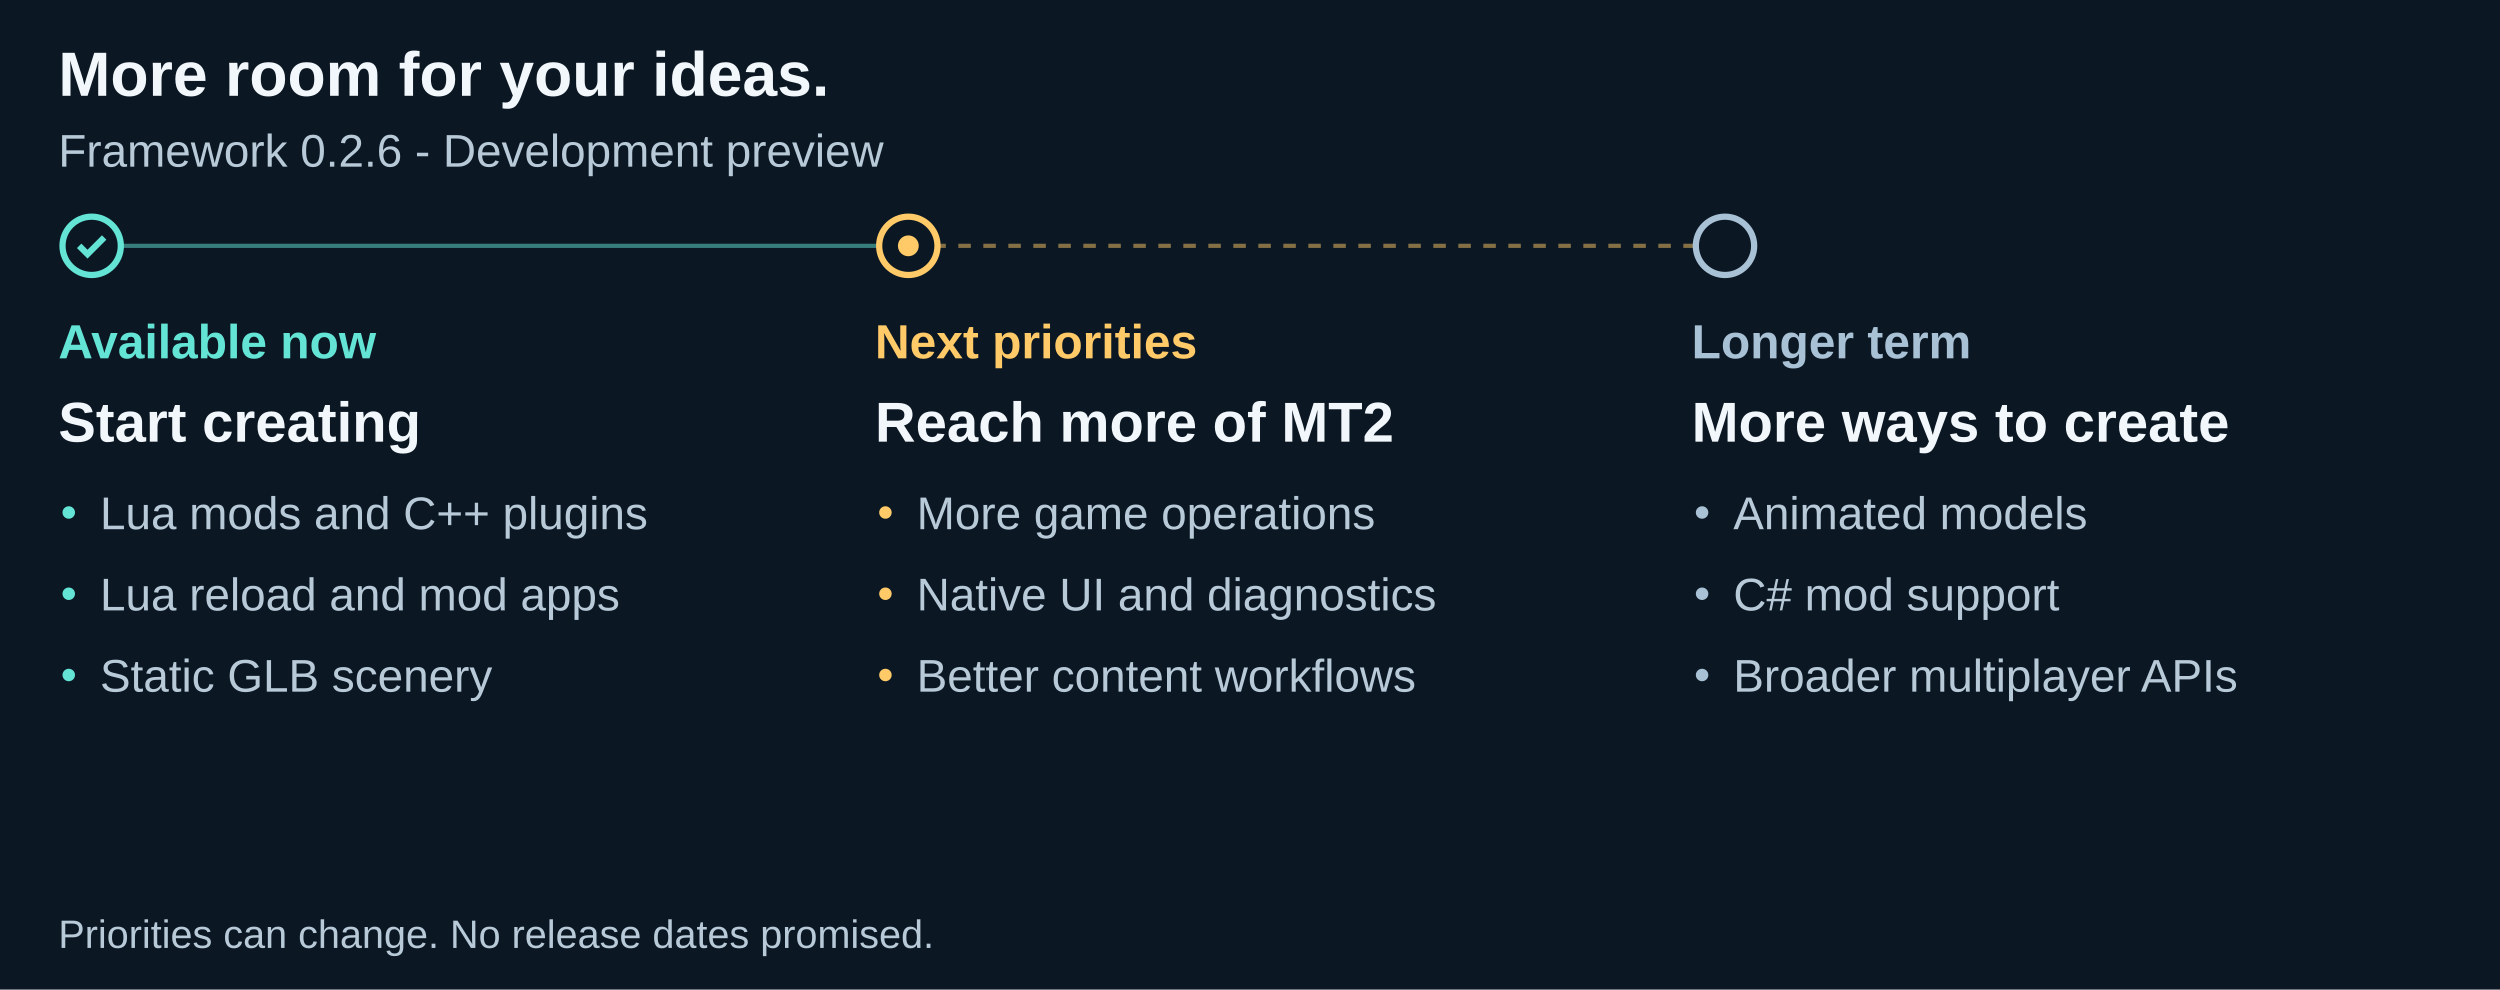
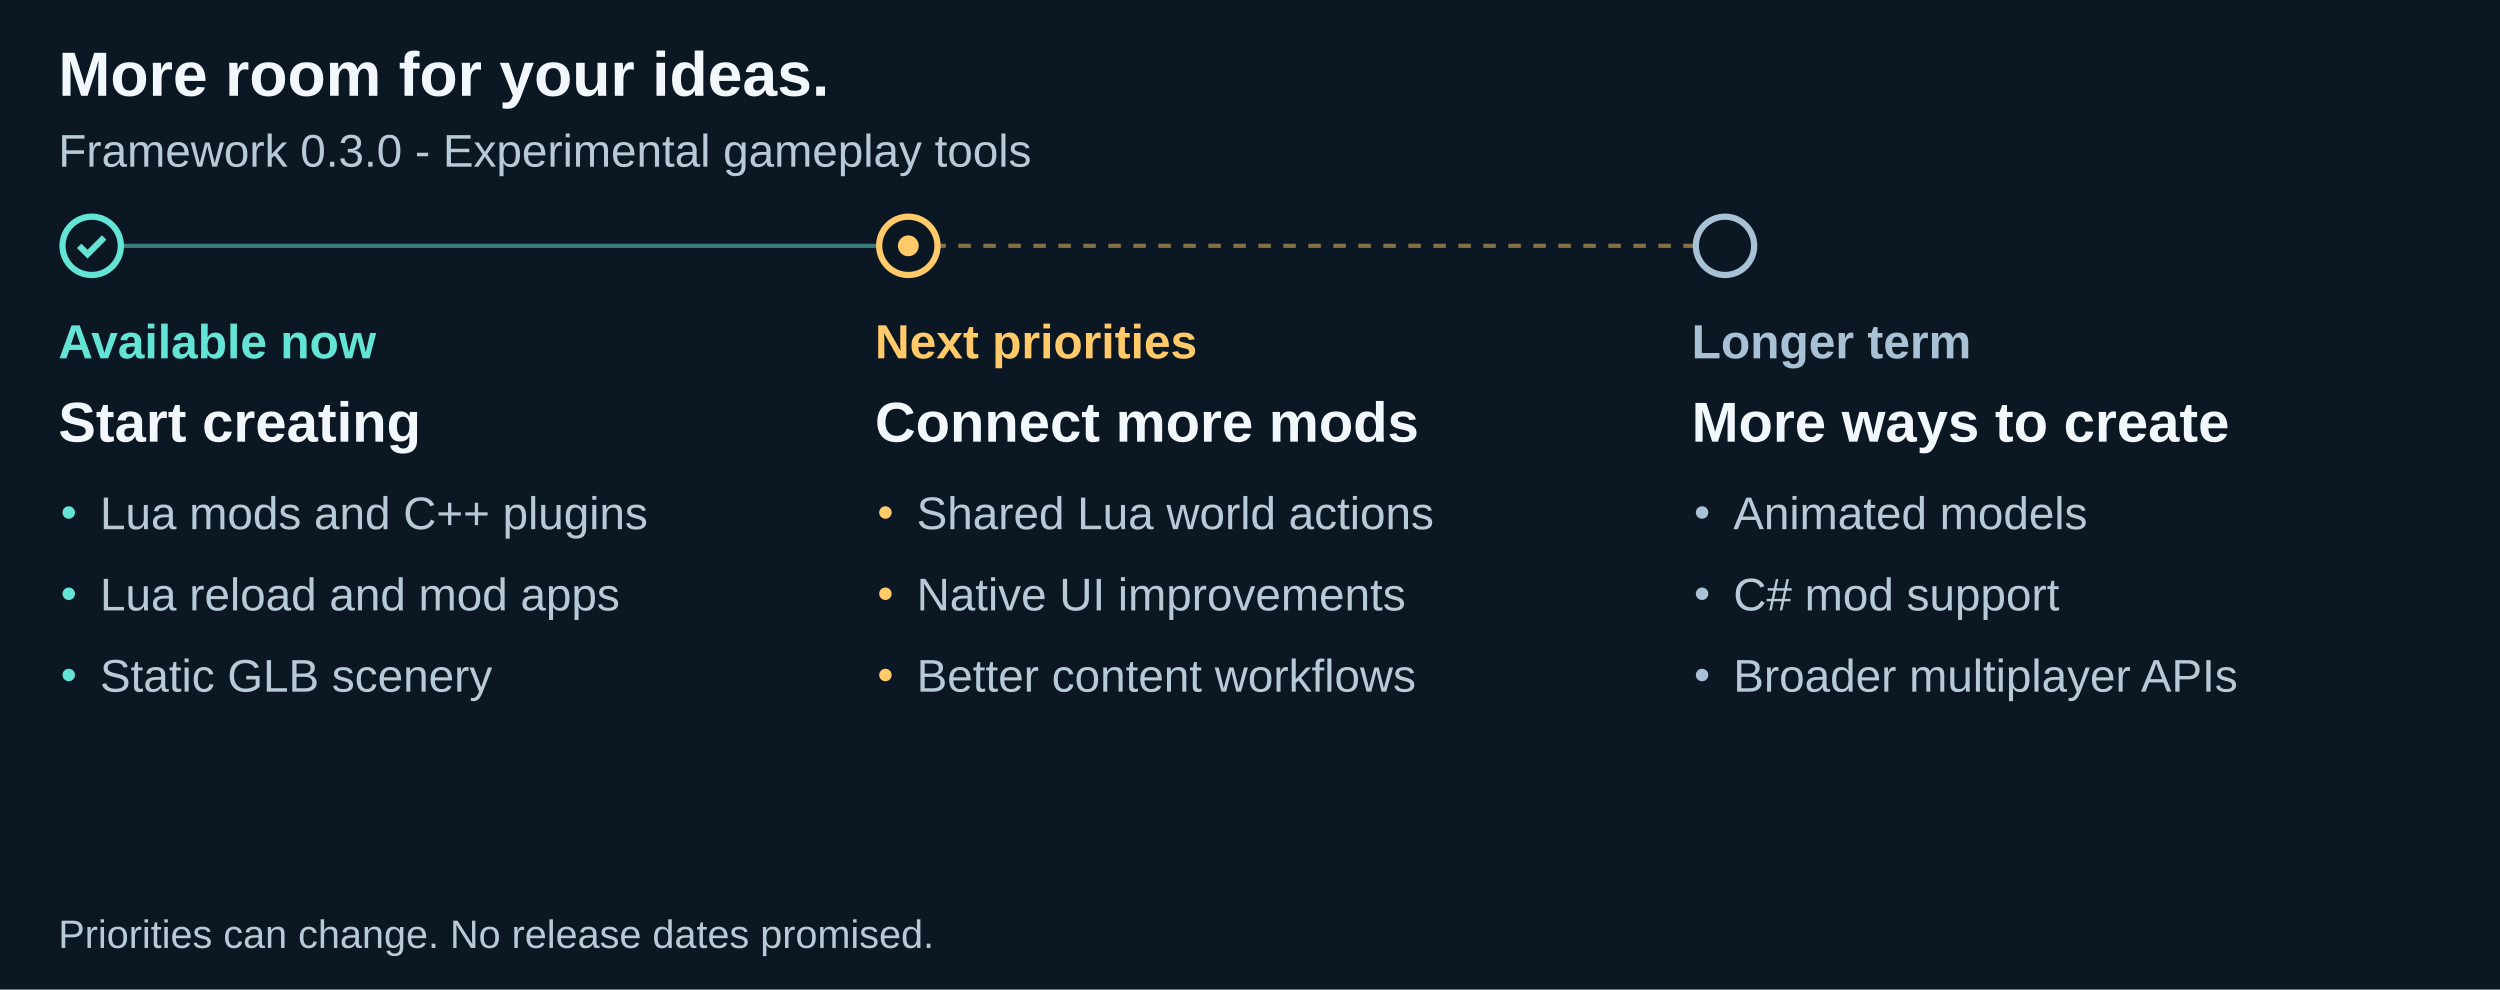
<svg xmlns="http://www.w3.org/2000/svg" width="1200" height="475" viewBox="0 0 1200 475" role="img" aria-labelledby="title description">
  <path fill="#0b1723" d="M0 0h1200v475H0z" />
  <g font-family="Arial">
    <text x="28" y="46" font-family="Arial" font-size="30" fill="#f2f7fb" font-weight="700">More room for your ideas.</text>
-     <text x="28" y="80" font-family="Arial" font-size="22" fill="#b8cad8" font-weight="400">Framework 0.2.6 - Development preview</text>
+     <text x="28" y="80" font-family="Arial" font-size="22" fill="#b8cad8" font-weight="400">Framework 0.3.0 - Experimental gameplay tools</text>
    <path d="M44 118h392" stroke="#64e4d5" stroke-width="2" stroke-dasharray="0" opacity=".5" />
    <circle cx="44" cy="118" r="14" fill="#0b1723" stroke="#64e4d5" stroke-width="3" />
    <path d="m38 118 4 4 8-8" fill="none" stroke="#64e4d5" stroke-width="3" />
    <text x="28" y="172" font-family="Arial" font-size="23" fill="#64e4d5" font-weight="700">Available now</text>
    <text x="28" y="212" font-family="Arial" font-size="27" fill="#f2f7fb" font-weight="700">Start creating</text>
    <circle cx="33" cy="246" r="3" fill="#64e4d5" />
    <text x="48" y="254" font-family="Arial" font-size="22" fill="#b8cad8" font-weight="400">Lua mods and C++ plugins</text>
    <circle cx="33" cy="285" r="3" fill="#64e4d5" />
    <text x="48" y="293" font-family="Arial" font-size="22" fill="#b8cad8" font-weight="400">Lua reload and mod apps</text>
    <circle cx="33" cy="324" r="3" fill="#64e4d5" />
    <text x="48" y="332" font-family="Arial" font-size="22" fill="#b8cad8" font-weight="400">Static GLB scenery</text>
    <path d="M436 118h392" stroke="#ffca67" stroke-width="2" stroke-dasharray="6" opacity=".5" />
    <circle cx="436" cy="118" r="14" fill="#0b1723" stroke="#ffca67" stroke-width="3" />
    <circle cx="436" cy="118" r="5" fill="#ffca67" />
    <text x="420" y="172" font-family="Arial" font-size="23" fill="#ffca67" font-weight="700">Next priorities</text>
-     <text x="420" y="212" font-family="Arial" font-size="27" fill="#f2f7fb" font-weight="700">Reach more of MT2</text>
+     <text x="420" y="212" font-family="Arial" font-size="27" fill="#f2f7fb" font-weight="700">Connect more mods</text>
    <circle cx="425" cy="246" r="3" fill="#ffca67" />
-     <text x="440" y="254" font-family="Arial" font-size="22" fill="#b8cad8" font-weight="400">More game operations</text>
+     <text x="440" y="254" font-family="Arial" font-size="22" fill="#b8cad8" font-weight="400">Shared Lua world actions</text>
    <circle cx="425" cy="285" r="3" fill="#ffca67" />
-     <text x="440" y="293" font-family="Arial" font-size="22" fill="#b8cad8" font-weight="400">Native UI and diagnostics</text>
+     <text x="440" y="293" font-family="Arial" font-size="22" fill="#b8cad8" font-weight="400">Native UI improvements</text>
    <circle cx="425" cy="324" r="3" fill="#ffca67" />
    <text x="440" y="332" font-family="Arial" font-size="22" fill="#b8cad8" font-weight="400">Better content workflows</text>
    <circle cx="828" cy="118" r="14" fill="#0b1723" stroke="#a8c1d5" stroke-width="3" />
    <text x="812" y="172" font-family="Arial" font-size="23" fill="#a8c1d5" font-weight="700">Longer term</text>
    <text x="812" y="212" font-family="Arial" font-size="27" fill="#f2f7fb" font-weight="700">More ways to create</text>
    <circle cx="817" cy="246" r="3" fill="#a8c1d5" />
    <text x="832" y="254" font-family="Arial" font-size="22" fill="#b8cad8" font-weight="400">Animated models</text>
    <circle cx="817" cy="285" r="3" fill="#a8c1d5" />
    <text x="832" y="293" font-family="Arial" font-size="22" fill="#b8cad8" font-weight="400">C# mod support</text>
    <circle cx="817" cy="324" r="3" fill="#a8c1d5" />
    <text x="832" y="332" font-family="Arial" font-size="22" fill="#b8cad8" font-weight="400">Broader multiplayer APIs</text>
    <text x="28" y="455" font-family="Arial" font-size="19" fill="#b8cad8" font-weight="400">Priorities can change. No release dates promised.</text>
  </g>
</svg>
